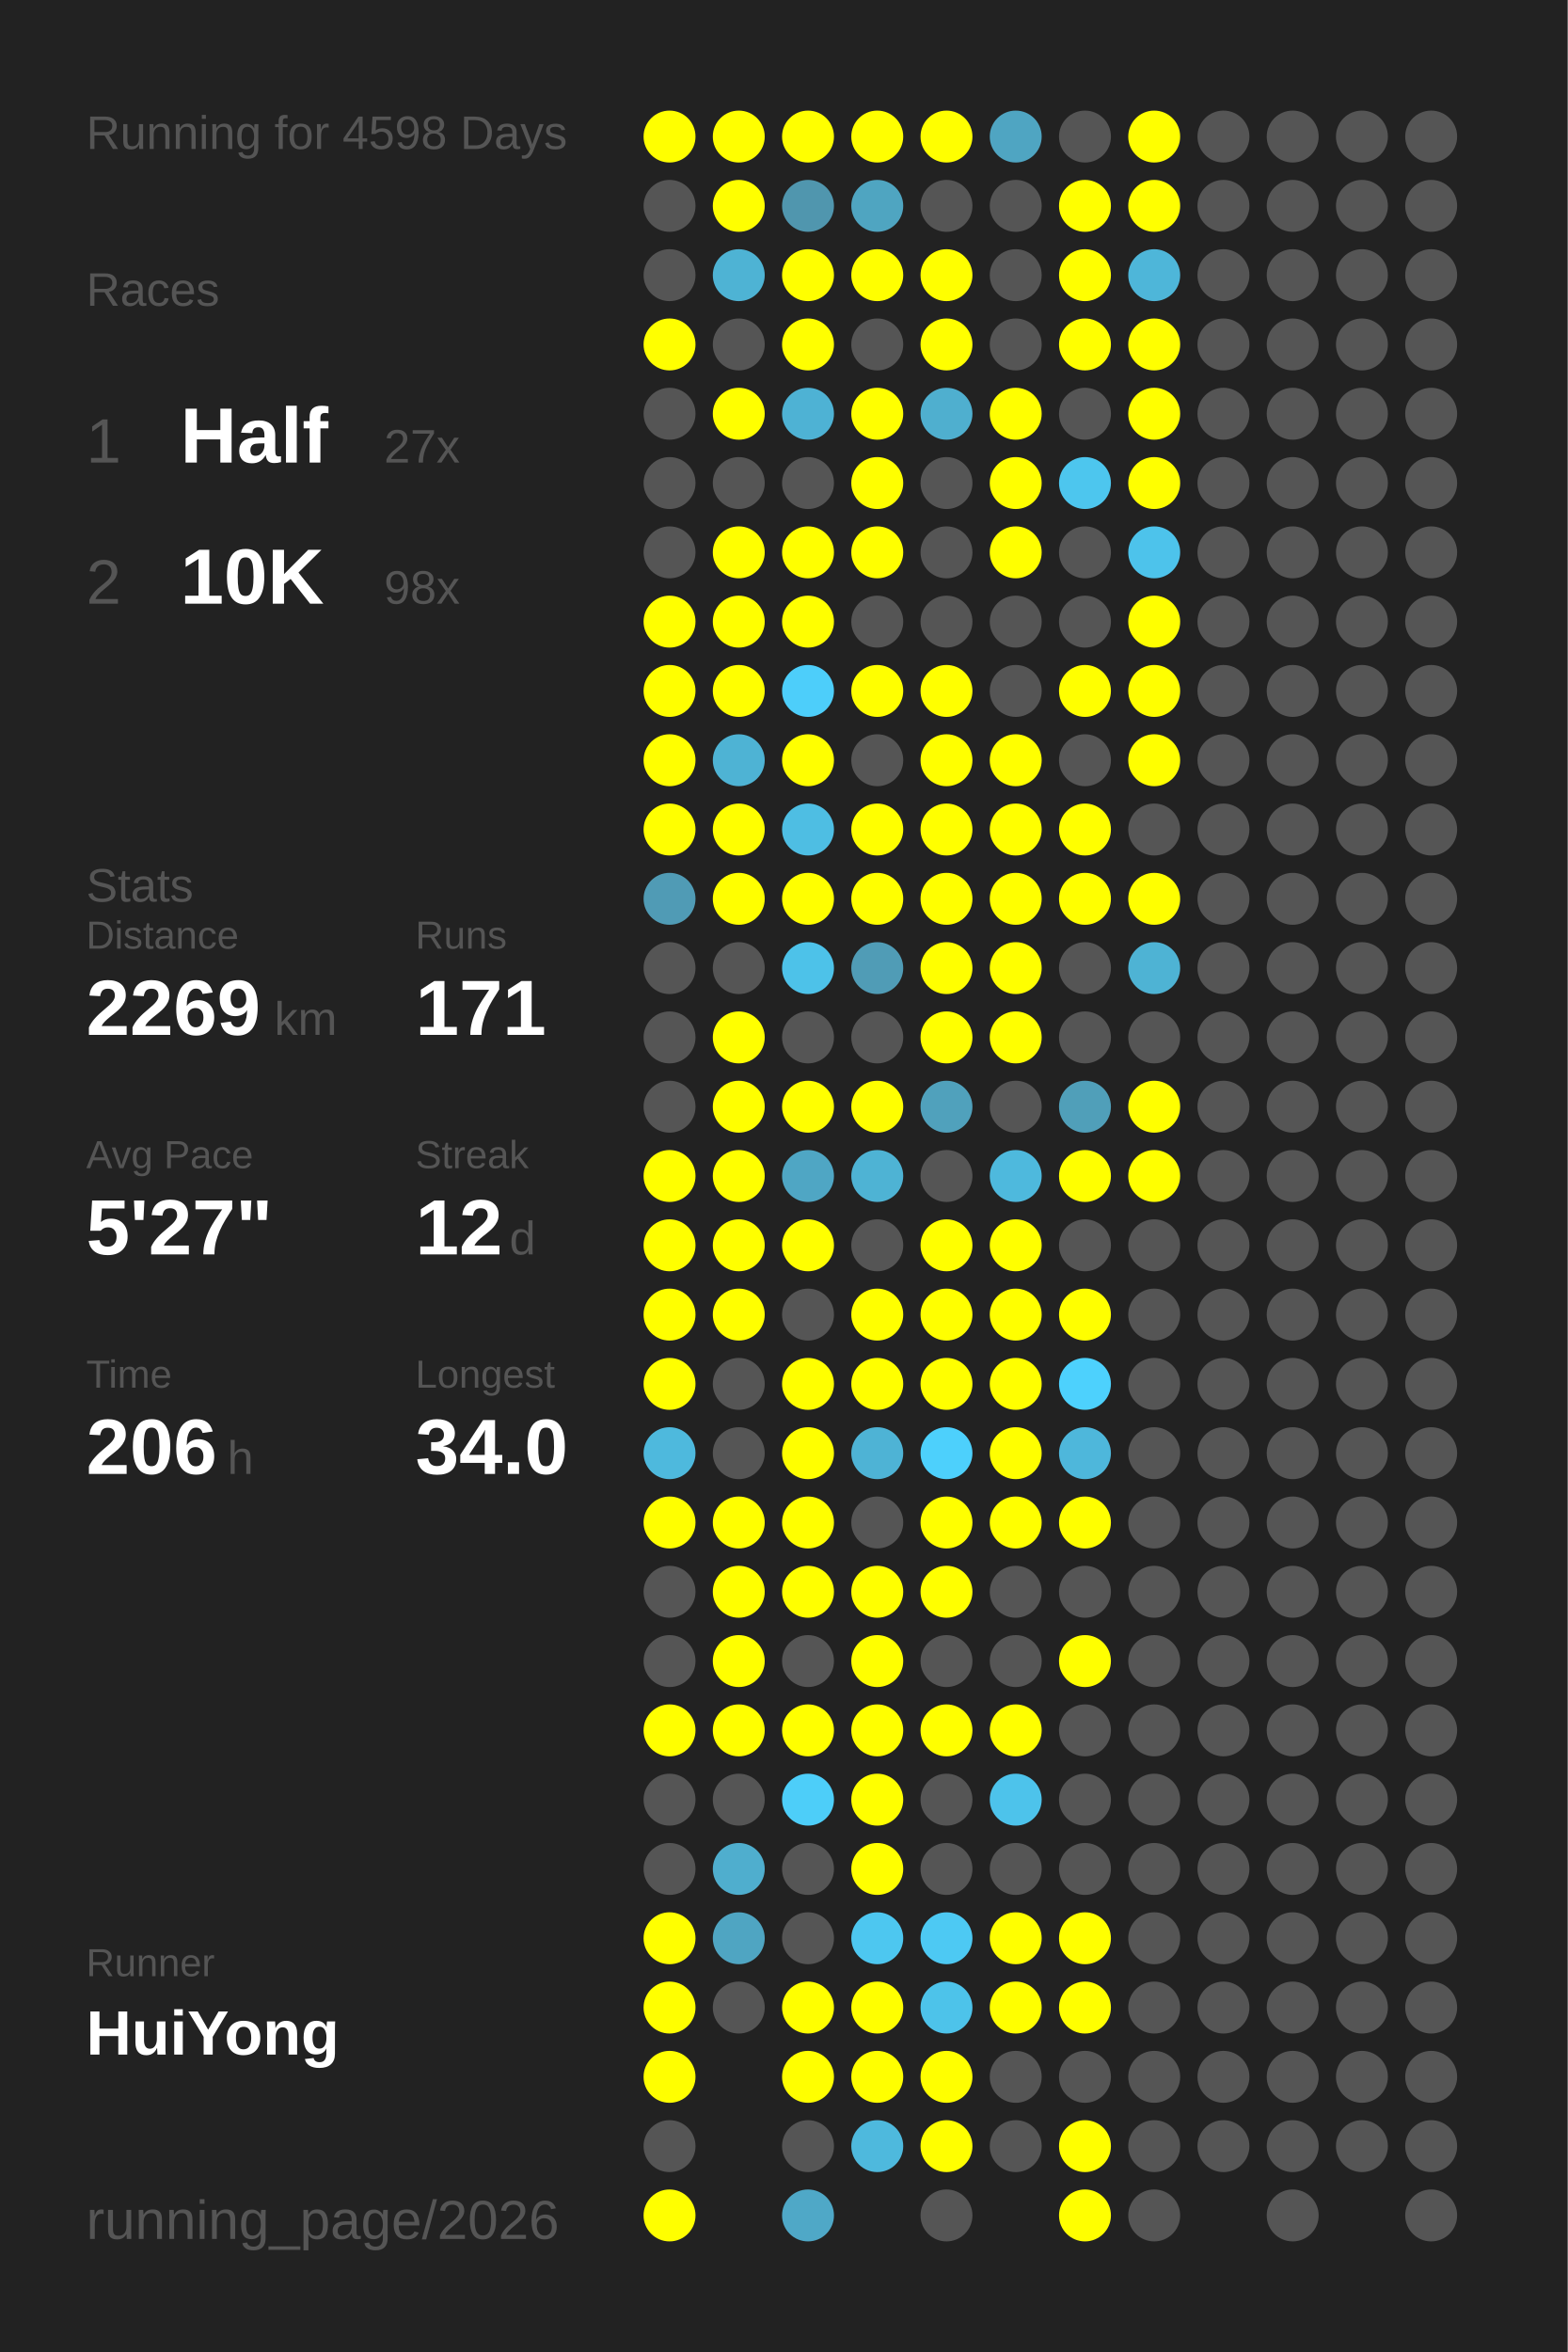
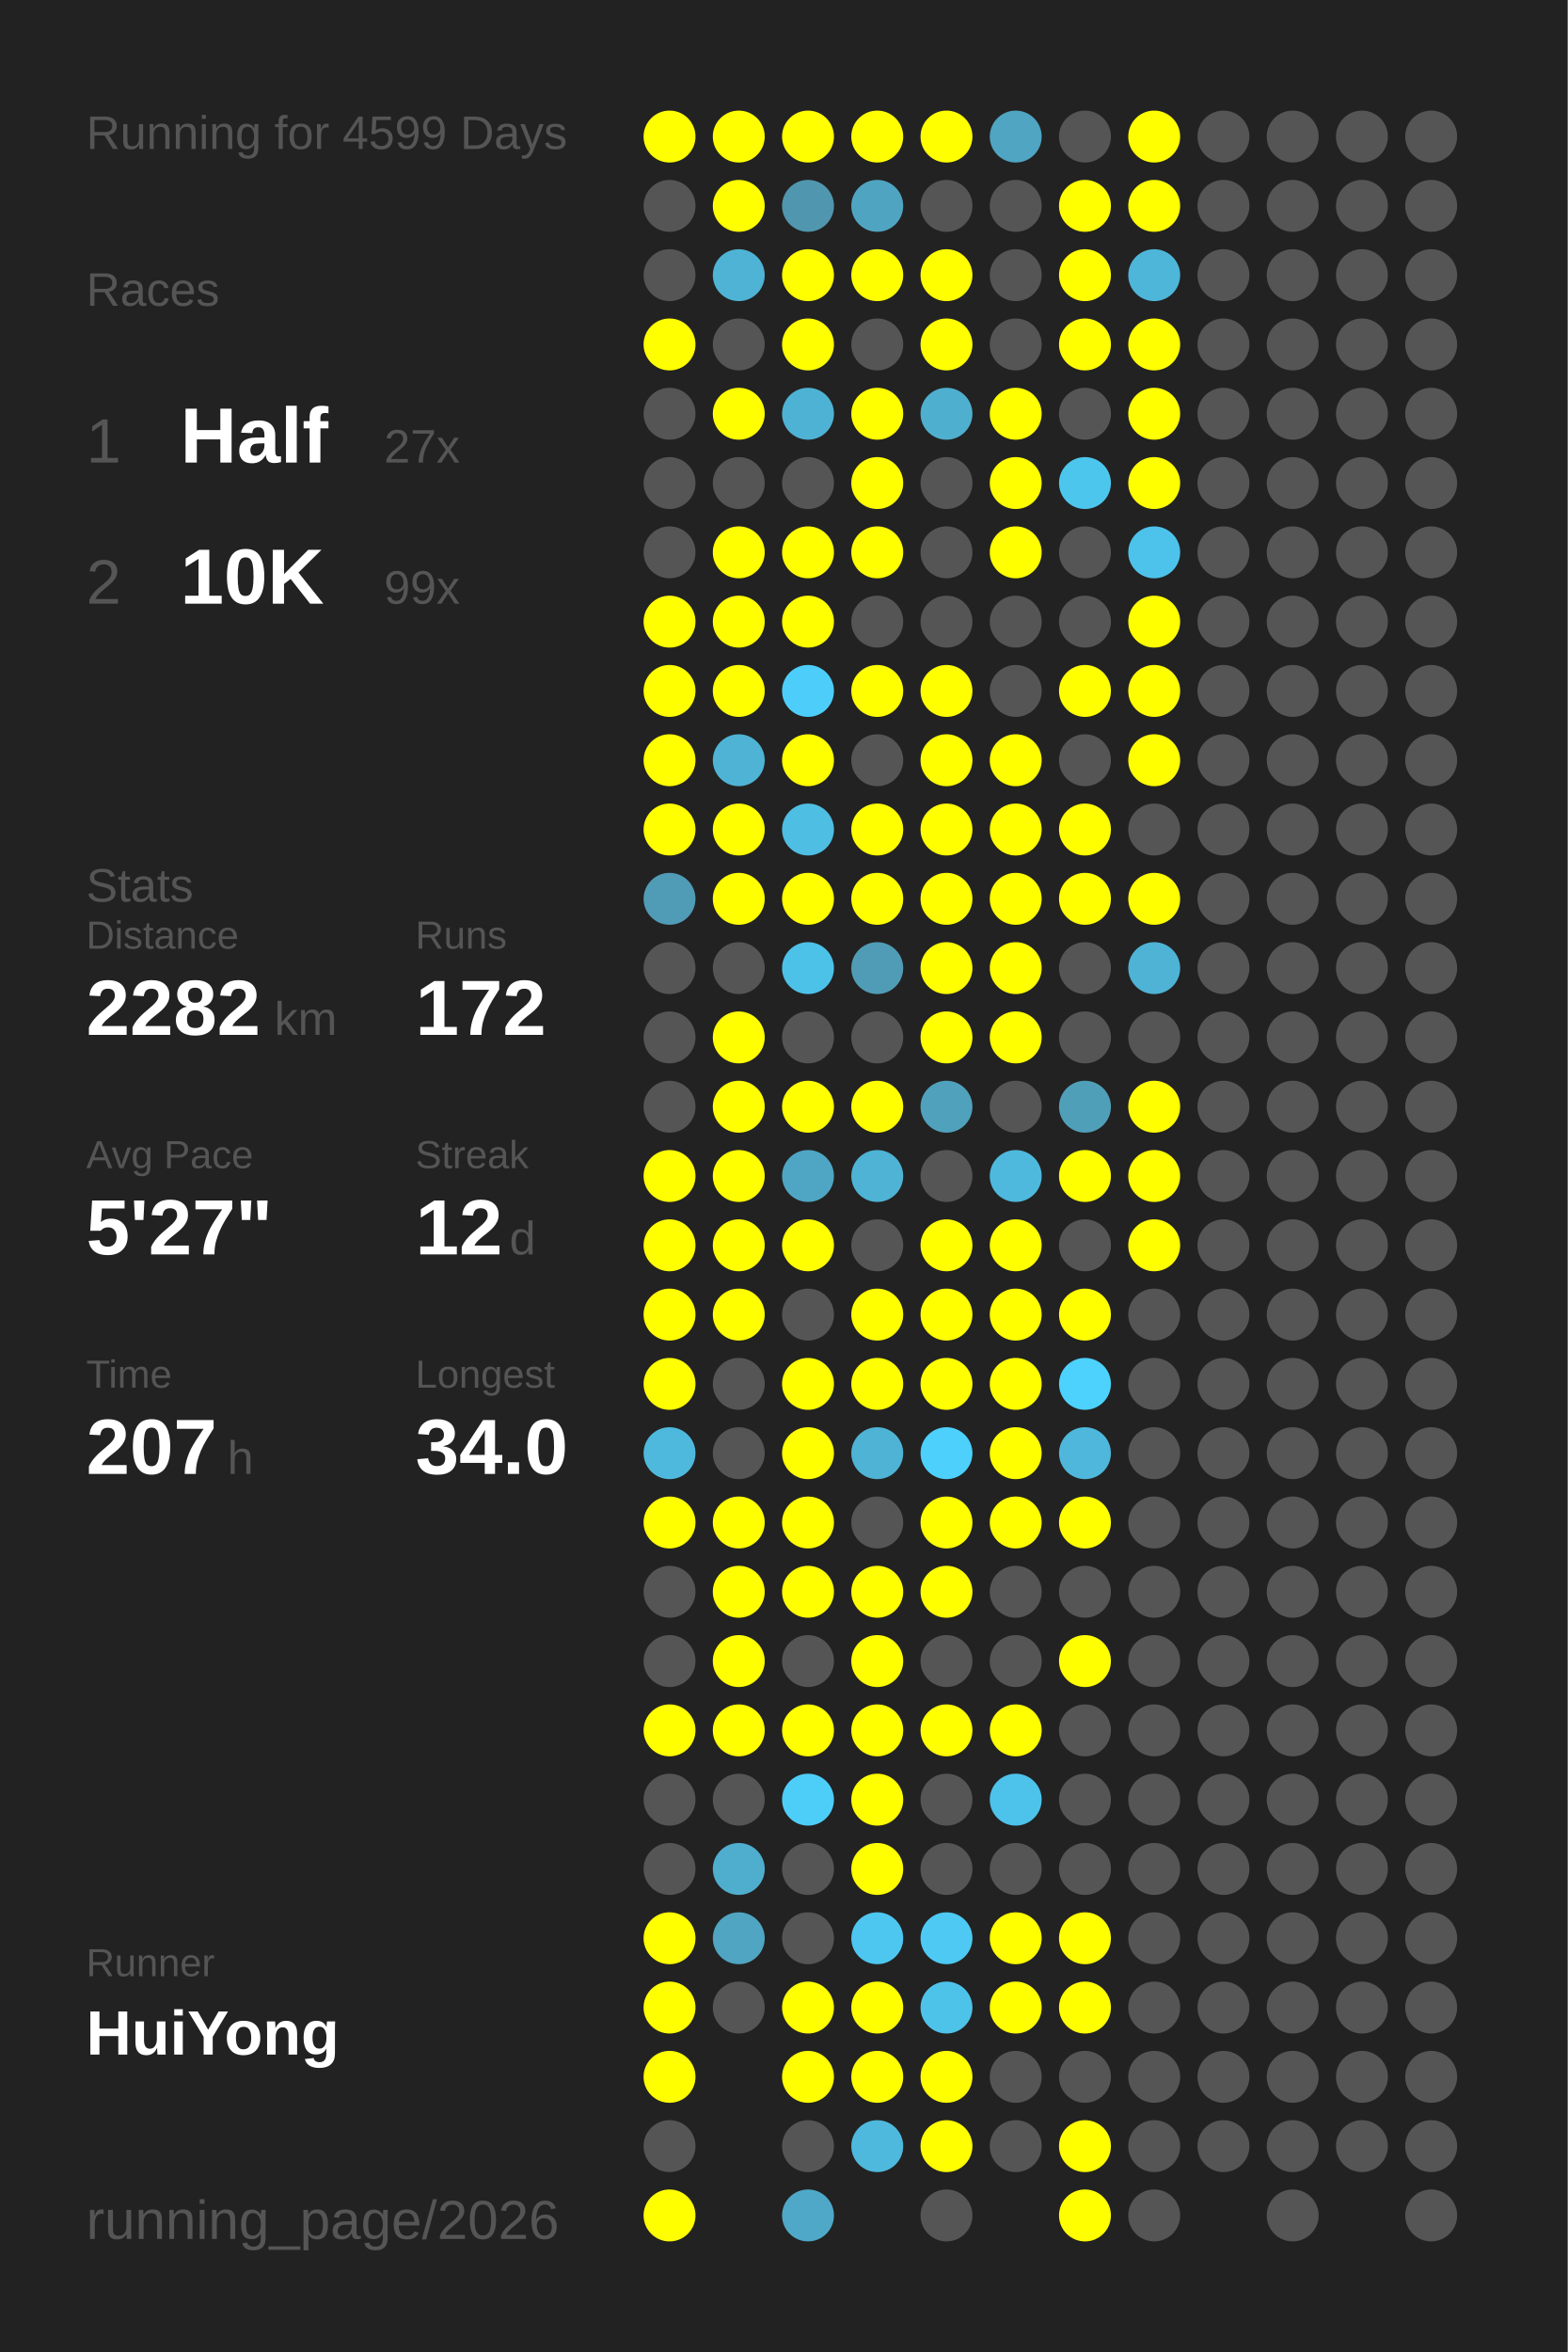
<svg xmlns="http://www.w3.org/2000/svg" baseProfile="full" height="300mm" version="1.1" viewBox="0,0,200,300" width="200mm">
  <defs />
  <rect fill="#222222" height="300" width="200" x="0" y="0" />
-   <text fill="#555555" style="font-size:6px; font-family:Arial;" x="11" y="19">Running for 4598 Days</text>
+   <text fill="#555555" style="font-size:6px; font-family:Arial;" x="11" y="19">Running for 4599 Days</text>
  <text fill="#555555" style="font-size:6px; font-family:Arial;" x="11" y="39">Races</text>
  <text fill="#555555" style="font-size:8px; font-family:Arial;" x="11" y="59">1</text>
  <text fill="#FFFFFF" style="font-size:10px; font-family:Arial; font-weight:bold;" x="23" y="59">Half</text>
  <text fill="#555555" style="font-size:6px; font-family:Arial;" x="49" y="59">27x</text>
  <text fill="#555555" style="font-size:8px; font-family:Arial;" x="11" y="77">2</text>
  <text fill="#FFFFFF" style="font-size:10px; font-family:Arial; font-weight:bold;" x="23" y="77">10K</text>
-   <text fill="#555555" style="font-size:6px; font-family:Arial;" x="49" y="77">98x</text>
+   <text fill="#555555" style="font-size:6px; font-family:Arial;" x="49" y="77">99x</text>
  <text fill="#555555" style="font-size:6px; font-family:Arial;" x="11" y="115">Stats</text>
  <text fill="#555555" style="font-size:5px; font-family:Arial;" x="11" y="121">Distance</text>
-   <text fill="#FFFFFF" style="font-size:10px; font-family:Arial; font-weight:bold;" x="11" y="132">2269</text>
+   <text fill="#FFFFFF" style="font-size:10px; font-family:Arial; font-weight:bold;" x="11" y="132">2282</text>
  <text fill="#555555" style="font-size:6px; font-family:Arial;" x="35" y="132">km</text>
  <text fill="#555555" style="font-size:5px; font-family:Arial;" x="53" y="121">Runs</text>
-   <text fill="#FFFFFF" style="font-size:10px; font-family:Arial; font-weight:bold;" x="53" y="132">171</text>
+   <text fill="#FFFFFF" style="font-size:10px; font-family:Arial; font-weight:bold;" x="53" y="132">172</text>
  <text fill="#555555" style="font-size:5px; font-family:Arial;" x="11" y="149">Avg Pace</text>
  <text fill="#FFFFFF" style="font-size:10px; font-family:Arial; font-weight:bold;" x="11" y="160">5'27"</text>
  <text fill="#555555" style="font-size:5px; font-family:Arial;" x="53" y="149">Streak</text>
  <text fill="#FFFFFF" style="font-size:10px; font-family:Arial; font-weight:bold;" x="53" y="160">12</text>
  <text fill="#555555" style="font-size:6px; font-family:Arial;" x="65" y="160">d</text>
  <text fill="#555555" style="font-size:5px; font-family:Arial;" x="11" y="177">Time</text>
-   <text fill="#FFFFFF" style="font-size:10px; font-family:Arial; font-weight:bold;" x="11" y="188">206</text>
+   <text fill="#FFFFFF" style="font-size:10px; font-family:Arial; font-weight:bold;" x="11" y="188">207</text>
  <text fill="#555555" style="font-size:6px; font-family:Arial;" x="29" y="188">h</text>
  <text fill="#555555" style="font-size:5px; font-family:Arial;" x="53" y="177">Longest</text>
  <text fill="#FFFFFF" style="font-size:10px; font-family:Arial; font-weight:bold;" x="53" y="188">34.0</text>
  <text fill="#555555" style="font-size:5px; font-family:Arial;" x="11" y="252.065">Runner</text>
  <text fill="#FFFFFF" style="font-size:8px; font-family:Arial; font-weight:bold;" x="11" y="262.065">HuiYong</text>
  <text fill="#555555" style="font-size:7px; font-family:Arial;" x="11" y="285.581">running_page/2026</text>
  <circle cx="85.417" cy="17.419" fill="#FFFF00" r="3.312" />
  <circle cx="85.417" cy="26.258" fill="#555555" r="3.312" />
  <circle cx="85.417" cy="35.097" fill="#555555" r="3.312" />
  <circle cx="85.417" cy="43.935" fill="#FFFF00" r="3.312" />
  <circle cx="85.417" cy="52.774" fill="#555555" r="3.312" />
  <circle cx="85.417" cy="61.613" fill="#555555" r="3.312" />
  <circle cx="85.417" cy="70.452" fill="#555555" r="3.312" />
  <circle cx="85.417" cy="79.29" fill="#FFFF00" r="3.312" />
  <circle cx="85.417" cy="88.129" fill="#FFFF00" r="3.312" />
  <circle cx="85.417" cy="96.968" fill="#FFFF00" r="3.312" />
  <circle cx="85.417" cy="105.806" fill="#FFFF00" r="3.312" />
  <circle cx="85.417" cy="114.645" fill="#509bb5" r="3.312" />
  <circle cx="85.417" cy="123.484" fill="#555555" r="3.312" />
  <circle cx="85.417" cy="132.323" fill="#555555" r="3.312" />
  <circle cx="85.417" cy="141.161" fill="#555555" r="3.312" />
  <circle cx="85.417" cy="150" fill="#FFFF00" r="3.312" />
  <circle cx="85.417" cy="158.839" fill="#FFFF00" r="3.312" />
  <circle cx="85.417" cy="167.677" fill="#FFFF00" r="3.312" />
  <circle cx="85.417" cy="176.516" fill="#FFFF00" r="3.312" />
  <circle cx="85.417" cy="185.355" fill="#4eb9dd" r="3.312" />
  <circle cx="85.417" cy="194.194" fill="#FFFF00" r="3.312" />
  <circle cx="85.417" cy="203.032" fill="#555555" r="3.312" />
  <circle cx="85.417" cy="211.871" fill="#555555" r="3.312" />
  <circle cx="85.417" cy="220.71" fill="#FFFF00" r="3.312" />
  <circle cx="85.417" cy="229.548" fill="#555555" r="3.312" />
  <circle cx="85.417" cy="238.387" fill="#555555" r="3.312" />
  <circle cx="85.417" cy="247.226" fill="#FFFF00" r="3.312" />
  <circle cx="85.417" cy="256.065" fill="#FFFF00" r="3.312" />
  <circle cx="85.417" cy="264.903" fill="#FFFF00" r="3.312" />
  <circle cx="85.417" cy="273.742" fill="#555555" r="3.312" />
  <circle cx="85.417" cy="282.581" fill="#FFFF00" r="3.312" />
  <circle cx="94.25" cy="17.419" fill="#FFFF00" r="3.312" />
  <circle cx="94.25" cy="26.258" fill="#FFFF00" r="3.312" />
  <circle cx="94.25" cy="35.097" fill="#4eb3d4" r="3.312" />
  <circle cx="94.25" cy="43.935" fill="#555555" r="3.312" />
  <circle cx="94.25" cy="52.774" fill="#FFFF00" r="3.312" />
  <circle cx="94.25" cy="61.613" fill="#555555" r="3.312" />
  <circle cx="94.25" cy="70.452" fill="#FFFF00" r="3.312" />
  <circle cx="94.25" cy="79.29" fill="#FFFF00" r="3.312" />
  <circle cx="94.25" cy="88.129" fill="#FFFF00" r="3.312" />
  <circle cx="94.25" cy="96.968" fill="#4eb3d4" r="3.312" />
  <circle cx="94.25" cy="105.806" fill="#FFFF00" r="3.312" />
  <circle cx="94.25" cy="114.645" fill="#FFFF00" r="3.312" />
  <circle cx="94.25" cy="123.484" fill="#555555" r="3.312" />
  <circle cx="94.25" cy="132.323" fill="#FFFF00" r="3.312" />
  <circle cx="94.25" cy="141.161" fill="#FFFF00" r="3.312" />
  <circle cx="94.25" cy="150" fill="#FFFF00" r="3.312" />
  <circle cx="94.25" cy="158.839" fill="#FFFF00" r="3.312" />
  <circle cx="94.25" cy="167.677" fill="#FFFF00" r="3.312" />
  <circle cx="94.25" cy="176.516" fill="#555555" r="3.312" />
  <circle cx="94.25" cy="185.355" fill="#555555" r="3.312" />
  <circle cx="94.25" cy="194.194" fill="#FFFF00" r="3.312" />
  <circle cx="94.25" cy="203.032" fill="#FFFF00" r="3.312" />
  <circle cx="94.25" cy="211.871" fill="#FFFF00" r="3.312" />
  <circle cx="94.25" cy="220.71" fill="#FFFF00" r="3.312" />
  <circle cx="94.25" cy="229.548" fill="#555555" r="3.312" />
  <circle cx="94.25" cy="238.387" fill="#4faece" r="3.312" />
  <circle cx="94.25" cy="247.226" fill="#4fa5c2" r="3.312" />
  <circle cx="94.25" cy="256.065" fill="#555555" r="3.312" />
  <circle cx="103.083" cy="17.419" fill="#FFFF00" r="3.312" />
  <circle cx="103.083" cy="26.258" fill="#5096ae" r="3.312" />
  <circle cx="103.083" cy="35.097" fill="#FFFF00" r="3.312" />
  <circle cx="103.083" cy="43.935" fill="#FFFF00" r="3.312" />
  <circle cx="103.083" cy="52.774" fill="#4eb2d4" r="3.312" />
  <circle cx="103.083" cy="61.613" fill="#555555" r="3.312" />
  <circle cx="103.083" cy="70.452" fill="#FFFF00" r="3.312" />
  <circle cx="103.083" cy="79.29" fill="#FFFF00" r="3.312" />
  <circle cx="103.083" cy="88.129" fill="#4dcefa" r="3.312" />
  <circle cx="103.083" cy="96.968" fill="#FFFF00" r="3.312" />
  <circle cx="103.083" cy="105.806" fill="#4ebee3" r="3.312" />
  <circle cx="103.083" cy="114.645" fill="#FFFF00" r="3.312" />
  <circle cx="103.083" cy="123.484" fill="#4dc2e9" r="3.312" />
  <circle cx="103.083" cy="132.323" fill="#555555" r="3.312" />
  <circle cx="103.083" cy="141.161" fill="#FFFF00" r="3.312" />
  <circle cx="103.083" cy="150" fill="#4fa6c4" r="3.312" />
  <circle cx="103.083" cy="158.839" fill="#FFFF00" r="3.312" />
  <circle cx="103.083" cy="167.677" fill="#555555" r="3.312" />
  <circle cx="103.083" cy="176.516" fill="#FFFF00" r="3.312" />
  <circle cx="103.083" cy="185.355" fill="#FFFF00" r="3.312" />
  <circle cx="103.083" cy="194.194" fill="#FFFF00" r="3.312" />
  <circle cx="103.083" cy="203.032" fill="#FFFF00" r="3.312" />
  <circle cx="103.083" cy="211.871" fill="#555555" r="3.312" />
  <circle cx="103.083" cy="220.71" fill="#FFFF00" r="3.312" />
  <circle cx="103.083" cy="229.548" fill="#4dcef9" r="3.312" />
  <circle cx="103.083" cy="238.387" fill="#555555" r="3.312" />
  <circle cx="103.083" cy="247.226" fill="#555555" r="3.312" />
  <circle cx="103.083" cy="256.065" fill="#FFFF00" r="3.312" />
  <circle cx="103.083" cy="264.903" fill="#FFFF00" r="3.312" />
  <circle cx="103.083" cy="273.742" fill="#555555" r="3.312" />
  <circle cx="103.083" cy="282.581" fill="#4fa8c7" r="3.312" />
  <circle cx="111.917" cy="17.419" fill="#FFFF00" r="3.312" />
  <circle cx="111.917" cy="26.258" fill="#4fa5c1" r="3.312" />
  <circle cx="111.917" cy="35.097" fill="#FFFF00" r="3.312" />
  <circle cx="111.917" cy="43.935" fill="#555555" r="3.312" />
  <circle cx="111.917" cy="52.774" fill="#FFFF00" r="3.312" />
  <circle cx="111.917" cy="61.613" fill="#FFFF00" r="3.312" />
  <circle cx="111.917" cy="70.452" fill="#FFFF00" r="3.312" />
  <circle cx="111.917" cy="79.29" fill="#555555" r="3.312" />
  <circle cx="111.917" cy="88.129" fill="#FFFF00" r="3.312" />
  <circle cx="111.917" cy="96.968" fill="#555555" r="3.312" />
  <circle cx="111.917" cy="105.806" fill="#FFFF00" r="3.312" />
  <circle cx="111.917" cy="114.645" fill="#FFFF00" r="3.312" />
  <circle cx="111.917" cy="123.484" fill="#509cb6" r="3.312" />
  <circle cx="111.917" cy="132.323" fill="#555555" r="3.312" />
  <circle cx="111.917" cy="141.161" fill="#FFFF00" r="3.312" />
  <circle cx="111.917" cy="150" fill="#4eb3d4" r="3.312" />
  <circle cx="111.917" cy="158.839" fill="#555555" r="3.312" />
  <circle cx="111.917" cy="167.677" fill="#FFFF00" r="3.312" />
  <circle cx="111.917" cy="176.516" fill="#FFFF00" r="3.312" />
  <circle cx="111.917" cy="185.355" fill="#4eb3d5" r="3.312" />
  <circle cx="111.917" cy="194.194" fill="#555555" r="3.312" />
  <circle cx="111.917" cy="203.032" fill="#FFFF00" r="3.312" />
  <circle cx="111.917" cy="211.871" fill="#FFFF00" r="3.312" />
  <circle cx="111.917" cy="220.71" fill="#FFFF00" r="3.312" />
  <circle cx="111.917" cy="229.548" fill="#FFFF00" r="3.312" />
  <circle cx="111.917" cy="238.387" fill="#FFFF00" r="3.312" />
  <circle cx="111.917" cy="247.226" fill="#4dc7f0" r="3.312" />
  <circle cx="111.917" cy="256.065" fill="#FFFF00" r="3.312" />
  <circle cx="111.917" cy="264.903" fill="#FFFF00" r="3.312" />
  <circle cx="111.917" cy="273.742" fill="#4eb9dd" r="3.312" />
  <circle cx="120.75" cy="17.419" fill="#FFFF00" r="3.312" />
  <circle cx="120.75" cy="26.258" fill="#555555" r="3.312" />
  <circle cx="120.75" cy="35.097" fill="#FFFF00" r="3.312" />
  <circle cx="120.75" cy="43.935" fill="#FFFF00" r="3.312" />
  <circle cx="120.75" cy="52.774" fill="#4fafcf" r="3.312" />
  <circle cx="120.75" cy="61.613" fill="#555555" r="3.312" />
  <circle cx="120.75" cy="70.452" fill="#555555" r="3.312" />
  <circle cx="120.75" cy="79.29" fill="#555555" r="3.312" />
  <circle cx="120.75" cy="88.129" fill="#FFFF00" r="3.312" />
  <circle cx="120.75" cy="96.968" fill="#FFFF00" r="3.312" />
  <circle cx="120.75" cy="105.806" fill="#FFFF00" r="3.312" />
  <circle cx="120.75" cy="114.645" fill="#FFFF00" r="3.312" />
  <circle cx="120.75" cy="123.484" fill="#FFFF00" r="3.312" />
  <circle cx="120.75" cy="132.323" fill="#FFFF00" r="3.312" />
  <circle cx="120.75" cy="141.161" fill="#50a1bc" r="3.312" />
  <circle cx="120.75" cy="150" fill="#555555" r="3.312" />
  <circle cx="120.75" cy="158.839" fill="#FFFF00" r="3.312" />
  <circle cx="120.75" cy="167.677" fill="#FFFF00" r="3.312" />
  <circle cx="120.75" cy="176.516" fill="#FFFF00" r="3.312" />
  <circle cx="120.75" cy="185.355" fill="#4dd0fc" r="3.312" />
  <circle cx="120.75" cy="194.194" fill="#FFFF00" r="3.312" />
  <circle cx="120.75" cy="203.032" fill="#FFFF00" r="3.312" />
  <circle cx="120.75" cy="211.871" fill="#555555" r="3.312" />
  <circle cx="120.75" cy="220.71" fill="#FFFF00" r="3.312" />
  <circle cx="120.75" cy="229.548" fill="#555555" r="3.312" />
  <circle cx="120.75" cy="238.387" fill="#555555" r="3.312" />
  <circle cx="120.75" cy="247.226" fill="#4dc9f3" r="3.312" />
  <circle cx="120.75" cy="256.065" fill="#4dc3ea" r="3.312" />
  <circle cx="120.75" cy="264.903" fill="#FFFF00" r="3.312" />
  <circle cx="120.75" cy="273.742" fill="#FFFF00" r="3.312" />
  <circle cx="120.75" cy="282.581" fill="#555555" r="3.312" />
  <circle cx="129.583" cy="17.419" fill="#4fa5c2" r="3.312" />
  <circle cx="129.583" cy="26.258" fill="#555555" r="3.312" />
  <circle cx="129.583" cy="35.097" fill="#555555" r="3.312" />
  <circle cx="129.583" cy="43.935" fill="#555555" r="3.312" />
  <circle cx="129.583" cy="52.774" fill="#FFFF00" r="3.312" />
  <circle cx="129.583" cy="61.613" fill="#FFFF00" r="3.312" />
  <circle cx="129.583" cy="70.452" fill="#FFFF00" r="3.312" />
  <circle cx="129.583" cy="79.29" fill="#555555" r="3.312" />
  <circle cx="129.583" cy="88.129" fill="#555555" r="3.312" />
  <circle cx="129.583" cy="96.968" fill="#FFFF00" r="3.312" />
  <circle cx="129.583" cy="105.806" fill="#FFFF00" r="3.312" />
  <circle cx="129.583" cy="114.645" fill="#FFFF00" r="3.312" />
  <circle cx="129.583" cy="123.484" fill="#FFFF00" r="3.312" />
  <circle cx="129.583" cy="132.323" fill="#FFFF00" r="3.312" />
  <circle cx="129.583" cy="141.161" fill="#555555" r="3.312" />
  <circle cx="129.583" cy="150" fill="#4eb9dd" r="3.312" />
  <circle cx="129.583" cy="158.839" fill="#FFFF00" r="3.312" />
  <circle cx="129.583" cy="167.677" fill="#FFFF00" r="3.312" />
  <circle cx="129.583" cy="176.516" fill="#FFFF00" r="3.312" />
  <circle cx="129.583" cy="185.355" fill="#FFFF00" r="3.312" />
  <circle cx="129.583" cy="194.194" fill="#FFFF00" r="3.312" />
  <circle cx="129.583" cy="203.032" fill="#555555" r="3.312" />
  <circle cx="129.583" cy="211.871" fill="#555555" r="3.312" />
  <circle cx="129.583" cy="220.71" fill="#FFFF00" r="3.312" />
  <circle cx="129.583" cy="229.548" fill="#4dc3eb" r="3.312" />
  <circle cx="129.583" cy="238.387" fill="#555555" r="3.312" />
  <circle cx="129.583" cy="247.226" fill="#FFFF00" r="3.312" />
  <circle cx="129.583" cy="256.065" fill="#FFFF00" r="3.312" />
  <circle cx="129.583" cy="264.903" fill="#555555" r="3.312" />
  <circle cx="129.583" cy="273.742" fill="#555555" r="3.312" />
  <circle cx="138.417" cy="17.419" fill="#555555" r="3.312" />
  <circle cx="138.417" cy="26.258" fill="#FFFF00" r="3.312" />
  <circle cx="138.417" cy="35.097" fill="#FFFF00" r="3.312" />
  <circle cx="138.417" cy="43.935" fill="#FFFF00" r="3.312" />
  <circle cx="138.417" cy="52.774" fill="#555555" r="3.312" />
  <circle cx="138.417" cy="61.613" fill="#4dc6ee" r="3.312" />
  <circle cx="138.417" cy="70.452" fill="#555555" r="3.312" />
  <circle cx="138.417" cy="79.29" fill="#555555" r="3.312" />
  <circle cx="138.417" cy="88.129" fill="#FFFF00" r="3.312" />
  <circle cx="138.417" cy="96.968" fill="#555555" r="3.312" />
  <circle cx="138.417" cy="105.806" fill="#FFFF00" r="3.312" />
  <circle cx="138.417" cy="114.645" fill="#FFFF00" r="3.312" />
  <circle cx="138.417" cy="123.484" fill="#555555" r="3.312" />
  <circle cx="138.417" cy="132.323" fill="#555555" r="3.312" />
  <circle cx="138.417" cy="141.161" fill="#509fb9" r="3.312" />
  <circle cx="138.417" cy="150" fill="#FFFF00" r="3.312" />
  <circle cx="138.417" cy="158.839" fill="#555555" r="3.312" />
  <circle cx="138.417" cy="167.677" fill="#FFFF00" r="3.312" />
  <circle cx="138.417" cy="176.516" fill="#4dd1fd" r="3.312" />
  <circle cx="138.417" cy="185.355" fill="#4eb7db" r="3.312" />
  <circle cx="138.417" cy="194.194" fill="#FFFF00" r="3.312" />
  <circle cx="138.417" cy="203.032" fill="#555555" r="3.312" />
  <circle cx="138.417" cy="211.871" fill="#FFFF00" r="3.312" />
  <circle cx="138.417" cy="220.71" fill="#555555" r="3.312" />
  <circle cx="138.417" cy="229.548" fill="#555555" r="3.312" />
  <circle cx="138.417" cy="238.387" fill="#555555" r="3.312" />
  <circle cx="138.417" cy="247.226" fill="#FFFF00" r="3.312" />
  <circle cx="138.417" cy="256.065" fill="#FFFF00" r="3.312" />
  <circle cx="138.417" cy="264.903" fill="#555555" r="3.312" />
  <circle cx="138.417" cy="273.742" fill="#FFFF00" r="3.312" />
  <circle cx="138.417" cy="282.581" fill="#FFFF00" r="3.312" />
  <circle cx="147.25" cy="17.419" fill="#FFFF00" r="3.312" />
  <circle cx="147.25" cy="26.258" fill="#FFFF00" r="3.312" />
  <circle cx="147.25" cy="35.097" fill="#4eb6d9" r="3.312" />
  <circle cx="147.25" cy="43.935" fill="#FFFF00" r="3.312" />
  <circle cx="147.25" cy="52.774" fill="#FFFF00" r="3.312" />
  <circle cx="147.25" cy="61.613" fill="#FFFF00" r="3.312" />
  <circle cx="147.25" cy="70.452" fill="#4dc3eb" r="3.312" />
  <circle cx="147.25" cy="79.29" fill="#FFFF00" r="3.312" />
  <circle cx="147.25" cy="88.129" fill="#FFFF00" r="3.312" />
  <circle cx="147.25" cy="96.968" fill="#FFFF00" r="3.312" />
  <circle cx="147.25" cy="105.806" fill="#555555" r="3.312" />
  <circle cx="147.25" cy="114.645" fill="#FFFF00" r="3.312" />
  <circle cx="147.25" cy="123.484" fill="#4eb3d4" r="3.312" />
  <circle cx="147.25" cy="132.323" fill="#555555" r="3.312" />
  <circle cx="147.25" cy="141.161" fill="#FFFF00" r="3.312" />
  <circle cx="147.25" cy="150" fill="#FFFF00" r="3.312" />
-   <circle cx="147.25" cy="158.839" fill="#555555" r="3.312" />
+   <circle cx="147.25" cy="158.839" fill="#FFFF00" r="3.312" />
  <circle cx="147.25" cy="167.677" fill="#555555" r="3.312" />
  <circle cx="147.25" cy="176.516" fill="#555555" r="3.312" />
  <circle cx="147.25" cy="185.355" fill="#555555" r="3.312" />
  <circle cx="147.25" cy="194.194" fill="#555555" r="3.312" />
  <circle cx="147.25" cy="203.032" fill="#555555" r="3.312" />
  <circle cx="147.25" cy="211.871" fill="#555555" r="3.312" />
  <circle cx="147.25" cy="220.71" fill="#555555" r="3.312" />
  <circle cx="147.25" cy="229.548" fill="#555555" r="3.312" />
  <circle cx="147.25" cy="238.387" fill="#555555" r="3.312" />
  <circle cx="147.25" cy="247.226" fill="#555555" r="3.312" />
  <circle cx="147.25" cy="256.065" fill="#555555" r="3.312" />
  <circle cx="147.25" cy="264.903" fill="#555555" r="3.312" />
  <circle cx="147.25" cy="273.742" fill="#555555" r="3.312" />
  <circle cx="147.25" cy="282.581" fill="#555555" r="3.312" />
  <circle cx="156.083" cy="17.419" fill="#555555" r="3.312" />
  <circle cx="156.083" cy="26.258" fill="#555555" r="3.312" />
  <circle cx="156.083" cy="35.097" fill="#555555" r="3.312" />
  <circle cx="156.083" cy="43.935" fill="#555555" r="3.312" />
  <circle cx="156.083" cy="52.774" fill="#555555" r="3.312" />
  <circle cx="156.083" cy="61.613" fill="#555555" r="3.312" />
  <circle cx="156.083" cy="70.452" fill="#555555" r="3.312" />
  <circle cx="156.083" cy="79.29" fill="#555555" r="3.312" />
  <circle cx="156.083" cy="88.129" fill="#555555" r="3.312" />
  <circle cx="156.083" cy="96.968" fill="#555555" r="3.312" />
  <circle cx="156.083" cy="105.806" fill="#555555" r="3.312" />
  <circle cx="156.083" cy="114.645" fill="#555555" r="3.312" />
  <circle cx="156.083" cy="123.484" fill="#555555" r="3.312" />
  <circle cx="156.083" cy="132.323" fill="#555555" r="3.312" />
  <circle cx="156.083" cy="141.161" fill="#555555" r="3.312" />
  <circle cx="156.083" cy="150" fill="#555555" r="3.312" />
  <circle cx="156.083" cy="158.839" fill="#555555" r="3.312" />
  <circle cx="156.083" cy="167.677" fill="#555555" r="3.312" />
  <circle cx="156.083" cy="176.516" fill="#555555" r="3.312" />
  <circle cx="156.083" cy="185.355" fill="#555555" r="3.312" />
  <circle cx="156.083" cy="194.194" fill="#555555" r="3.312" />
  <circle cx="156.083" cy="203.032" fill="#555555" r="3.312" />
  <circle cx="156.083" cy="211.871" fill="#555555" r="3.312" />
  <circle cx="156.083" cy="220.71" fill="#555555" r="3.312" />
  <circle cx="156.083" cy="229.548" fill="#555555" r="3.312" />
  <circle cx="156.083" cy="238.387" fill="#555555" r="3.312" />
  <circle cx="156.083" cy="247.226" fill="#555555" r="3.312" />
  <circle cx="156.083" cy="256.065" fill="#555555" r="3.312" />
  <circle cx="156.083" cy="264.903" fill="#555555" r="3.312" />
  <circle cx="156.083" cy="273.742" fill="#555555" r="3.312" />
  <circle cx="164.917" cy="17.419" fill="#555555" r="3.312" />
  <circle cx="164.917" cy="26.258" fill="#555555" r="3.312" />
  <circle cx="164.917" cy="35.097" fill="#555555" r="3.312" />
  <circle cx="164.917" cy="43.935" fill="#555555" r="3.312" />
  <circle cx="164.917" cy="52.774" fill="#555555" r="3.312" />
  <circle cx="164.917" cy="61.613" fill="#555555" r="3.312" />
  <circle cx="164.917" cy="70.452" fill="#555555" r="3.312" />
  <circle cx="164.917" cy="79.29" fill="#555555" r="3.312" />
  <circle cx="164.917" cy="88.129" fill="#555555" r="3.312" />
  <circle cx="164.917" cy="96.968" fill="#555555" r="3.312" />
  <circle cx="164.917" cy="105.806" fill="#555555" r="3.312" />
  <circle cx="164.917" cy="114.645" fill="#555555" r="3.312" />
  <circle cx="164.917" cy="123.484" fill="#555555" r="3.312" />
  <circle cx="164.917" cy="132.323" fill="#555555" r="3.312" />
  <circle cx="164.917" cy="141.161" fill="#555555" r="3.312" />
  <circle cx="164.917" cy="150" fill="#555555" r="3.312" />
  <circle cx="164.917" cy="158.839" fill="#555555" r="3.312" />
  <circle cx="164.917" cy="167.677" fill="#555555" r="3.312" />
  <circle cx="164.917" cy="176.516" fill="#555555" r="3.312" />
  <circle cx="164.917" cy="185.355" fill="#555555" r="3.312" />
  <circle cx="164.917" cy="194.194" fill="#555555" r="3.312" />
  <circle cx="164.917" cy="203.032" fill="#555555" r="3.312" />
  <circle cx="164.917" cy="211.871" fill="#555555" r="3.312" />
  <circle cx="164.917" cy="220.71" fill="#555555" r="3.312" />
  <circle cx="164.917" cy="229.548" fill="#555555" r="3.312" />
  <circle cx="164.917" cy="238.387" fill="#555555" r="3.312" />
  <circle cx="164.917" cy="247.226" fill="#555555" r="3.312" />
  <circle cx="164.917" cy="256.065" fill="#555555" r="3.312" />
  <circle cx="164.917" cy="264.903" fill="#555555" r="3.312" />
  <circle cx="164.917" cy="273.742" fill="#555555" r="3.312" />
  <circle cx="164.917" cy="282.581" fill="#555555" r="3.312" />
  <circle cx="173.75" cy="17.419" fill="#555555" r="3.312" />
  <circle cx="173.75" cy="26.258" fill="#555555" r="3.312" />
  <circle cx="173.75" cy="35.097" fill="#555555" r="3.312" />
  <circle cx="173.75" cy="43.935" fill="#555555" r="3.312" />
  <circle cx="173.75" cy="52.774" fill="#555555" r="3.312" />
  <circle cx="173.75" cy="61.613" fill="#555555" r="3.312" />
  <circle cx="173.75" cy="70.452" fill="#555555" r="3.312" />
  <circle cx="173.75" cy="79.29" fill="#555555" r="3.312" />
  <circle cx="173.75" cy="88.129" fill="#555555" r="3.312" />
  <circle cx="173.75" cy="96.968" fill="#555555" r="3.312" />
  <circle cx="173.75" cy="105.806" fill="#555555" r="3.312" />
  <circle cx="173.75" cy="114.645" fill="#555555" r="3.312" />
  <circle cx="173.75" cy="123.484" fill="#555555" r="3.312" />
  <circle cx="173.75" cy="132.323" fill="#555555" r="3.312" />
  <circle cx="173.75" cy="141.161" fill="#555555" r="3.312" />
  <circle cx="173.75" cy="150" fill="#555555" r="3.312" />
  <circle cx="173.75" cy="158.839" fill="#555555" r="3.312" />
  <circle cx="173.75" cy="167.677" fill="#555555" r="3.312" />
  <circle cx="173.75" cy="176.516" fill="#555555" r="3.312" />
  <circle cx="173.75" cy="185.355" fill="#555555" r="3.312" />
  <circle cx="173.75" cy="194.194" fill="#555555" r="3.312" />
  <circle cx="173.75" cy="203.032" fill="#555555" r="3.312" />
  <circle cx="173.75" cy="211.871" fill="#555555" r="3.312" />
  <circle cx="173.75" cy="220.71" fill="#555555" r="3.312" />
  <circle cx="173.75" cy="229.548" fill="#555555" r="3.312" />
  <circle cx="173.75" cy="238.387" fill="#555555" r="3.312" />
  <circle cx="173.75" cy="247.226" fill="#555555" r="3.312" />
  <circle cx="173.75" cy="256.065" fill="#555555" r="3.312" />
  <circle cx="173.75" cy="264.903" fill="#555555" r="3.312" />
  <circle cx="173.75" cy="273.742" fill="#555555" r="3.312" />
  <circle cx="182.583" cy="17.419" fill="#555555" r="3.312" />
  <circle cx="182.583" cy="26.258" fill="#555555" r="3.312" />
  <circle cx="182.583" cy="35.097" fill="#555555" r="3.312" />
  <circle cx="182.583" cy="43.935" fill="#555555" r="3.312" />
  <circle cx="182.583" cy="52.774" fill="#555555" r="3.312" />
  <circle cx="182.583" cy="61.613" fill="#555555" r="3.312" />
  <circle cx="182.583" cy="70.452" fill="#555555" r="3.312" />
  <circle cx="182.583" cy="79.29" fill="#555555" r="3.312" />
  <circle cx="182.583" cy="88.129" fill="#555555" r="3.312" />
  <circle cx="182.583" cy="96.968" fill="#555555" r="3.312" />
  <circle cx="182.583" cy="105.806" fill="#555555" r="3.312" />
  <circle cx="182.583" cy="114.645" fill="#555555" r="3.312" />
  <circle cx="182.583" cy="123.484" fill="#555555" r="3.312" />
  <circle cx="182.583" cy="132.323" fill="#555555" r="3.312" />
  <circle cx="182.583" cy="141.161" fill="#555555" r="3.312" />
  <circle cx="182.583" cy="150" fill="#555555" r="3.312" />
  <circle cx="182.583" cy="158.839" fill="#555555" r="3.312" />
  <circle cx="182.583" cy="167.677" fill="#555555" r="3.312" />
  <circle cx="182.583" cy="176.516" fill="#555555" r="3.312" />
  <circle cx="182.583" cy="185.355" fill="#555555" r="3.312" />
  <circle cx="182.583" cy="194.194" fill="#555555" r="3.312" />
  <circle cx="182.583" cy="203.032" fill="#555555" r="3.312" />
  <circle cx="182.583" cy="211.871" fill="#555555" r="3.312" />
  <circle cx="182.583" cy="220.71" fill="#555555" r="3.312" />
  <circle cx="182.583" cy="229.548" fill="#555555" r="3.312" />
  <circle cx="182.583" cy="238.387" fill="#555555" r="3.312" />
  <circle cx="182.583" cy="247.226" fill="#555555" r="3.312" />
  <circle cx="182.583" cy="256.065" fill="#555555" r="3.312" />
  <circle cx="182.583" cy="264.903" fill="#555555" r="3.312" />
  <circle cx="182.583" cy="273.742" fill="#555555" r="3.312" />
  <circle cx="182.583" cy="282.581" fill="#555555" r="3.312" />
</svg>
